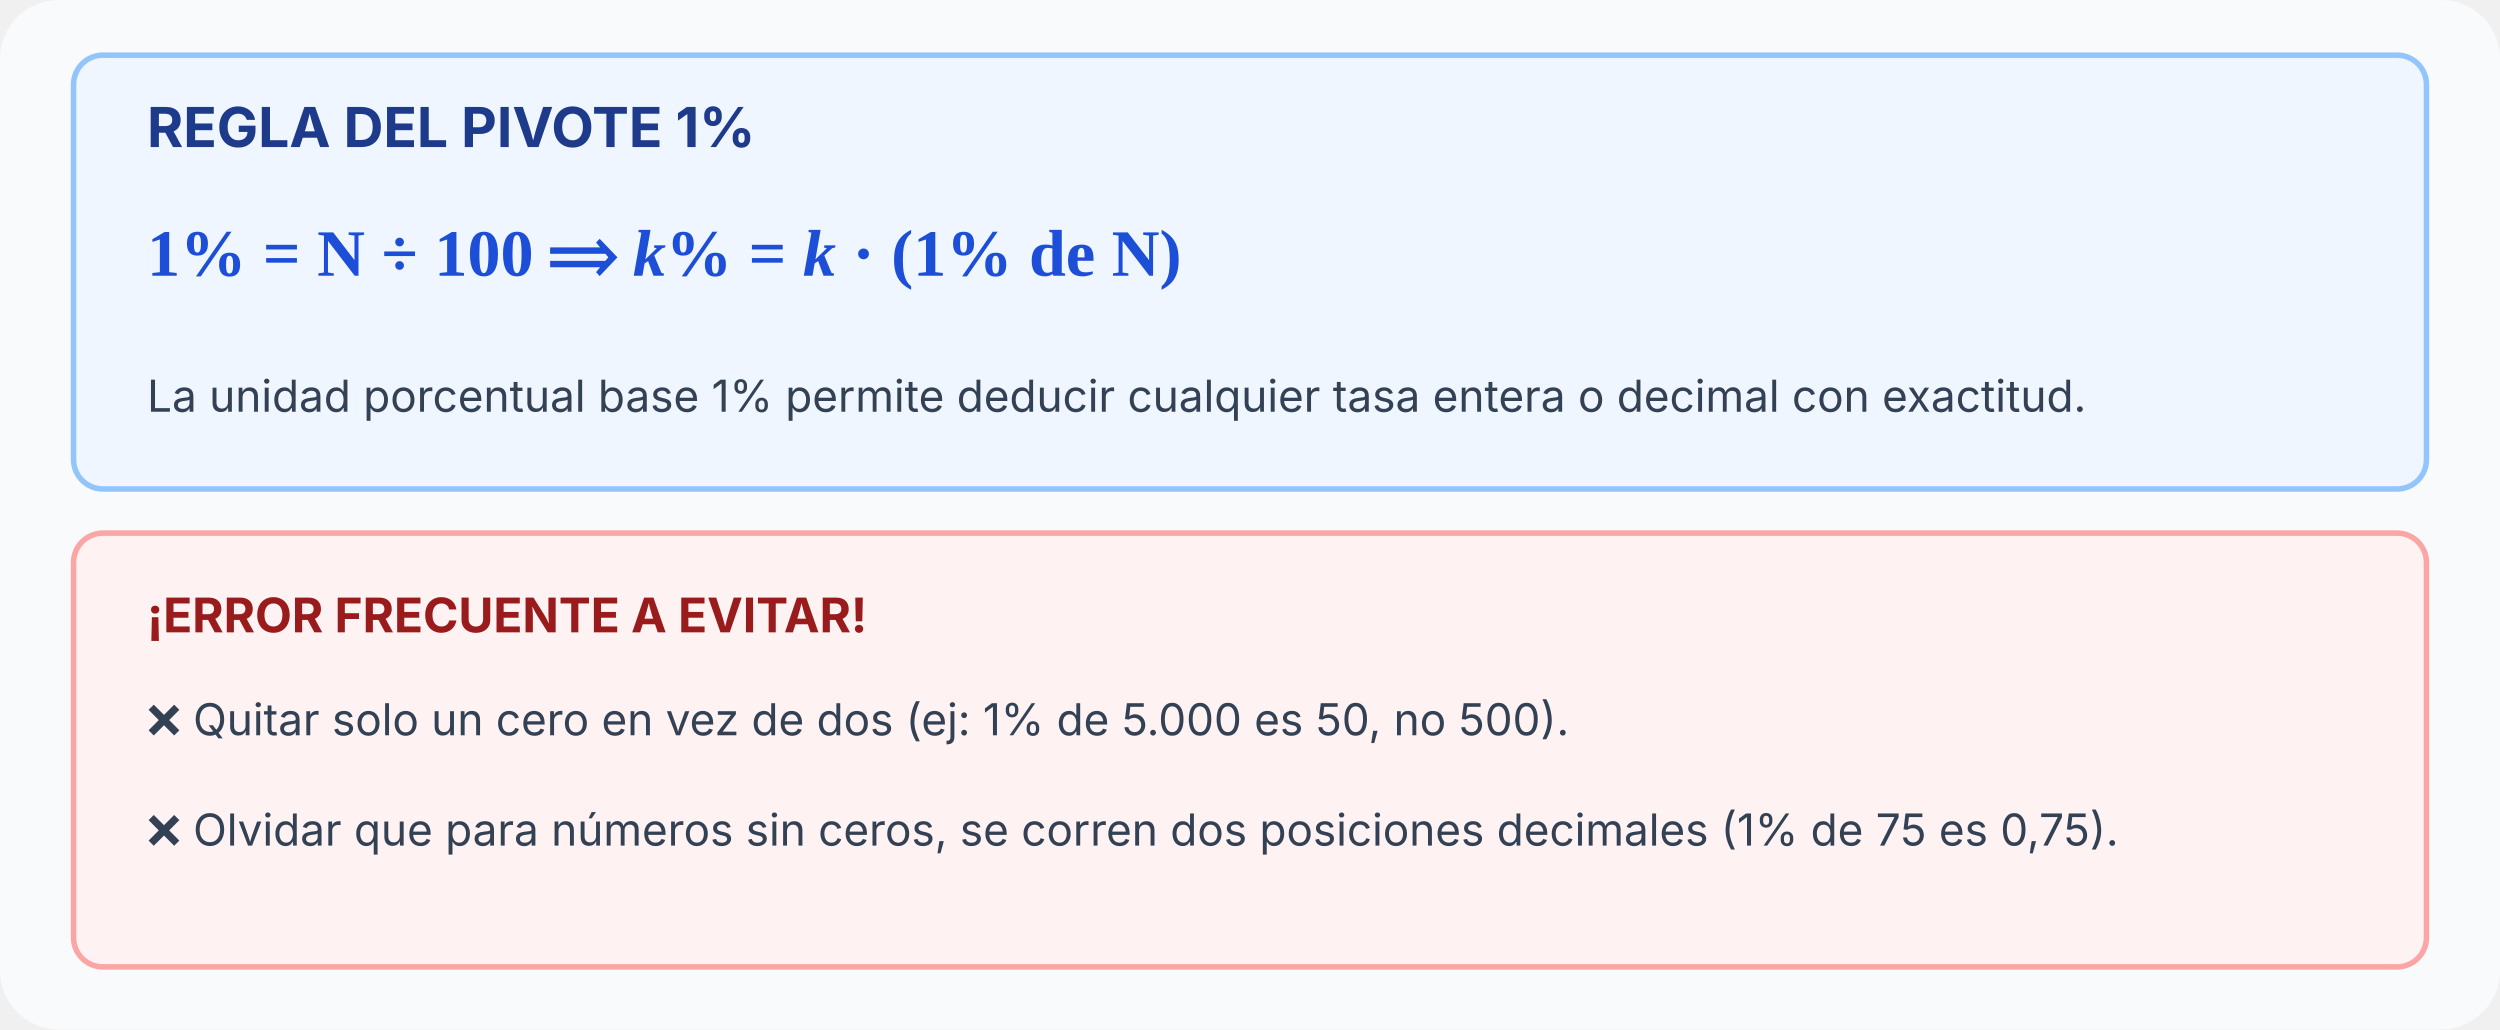
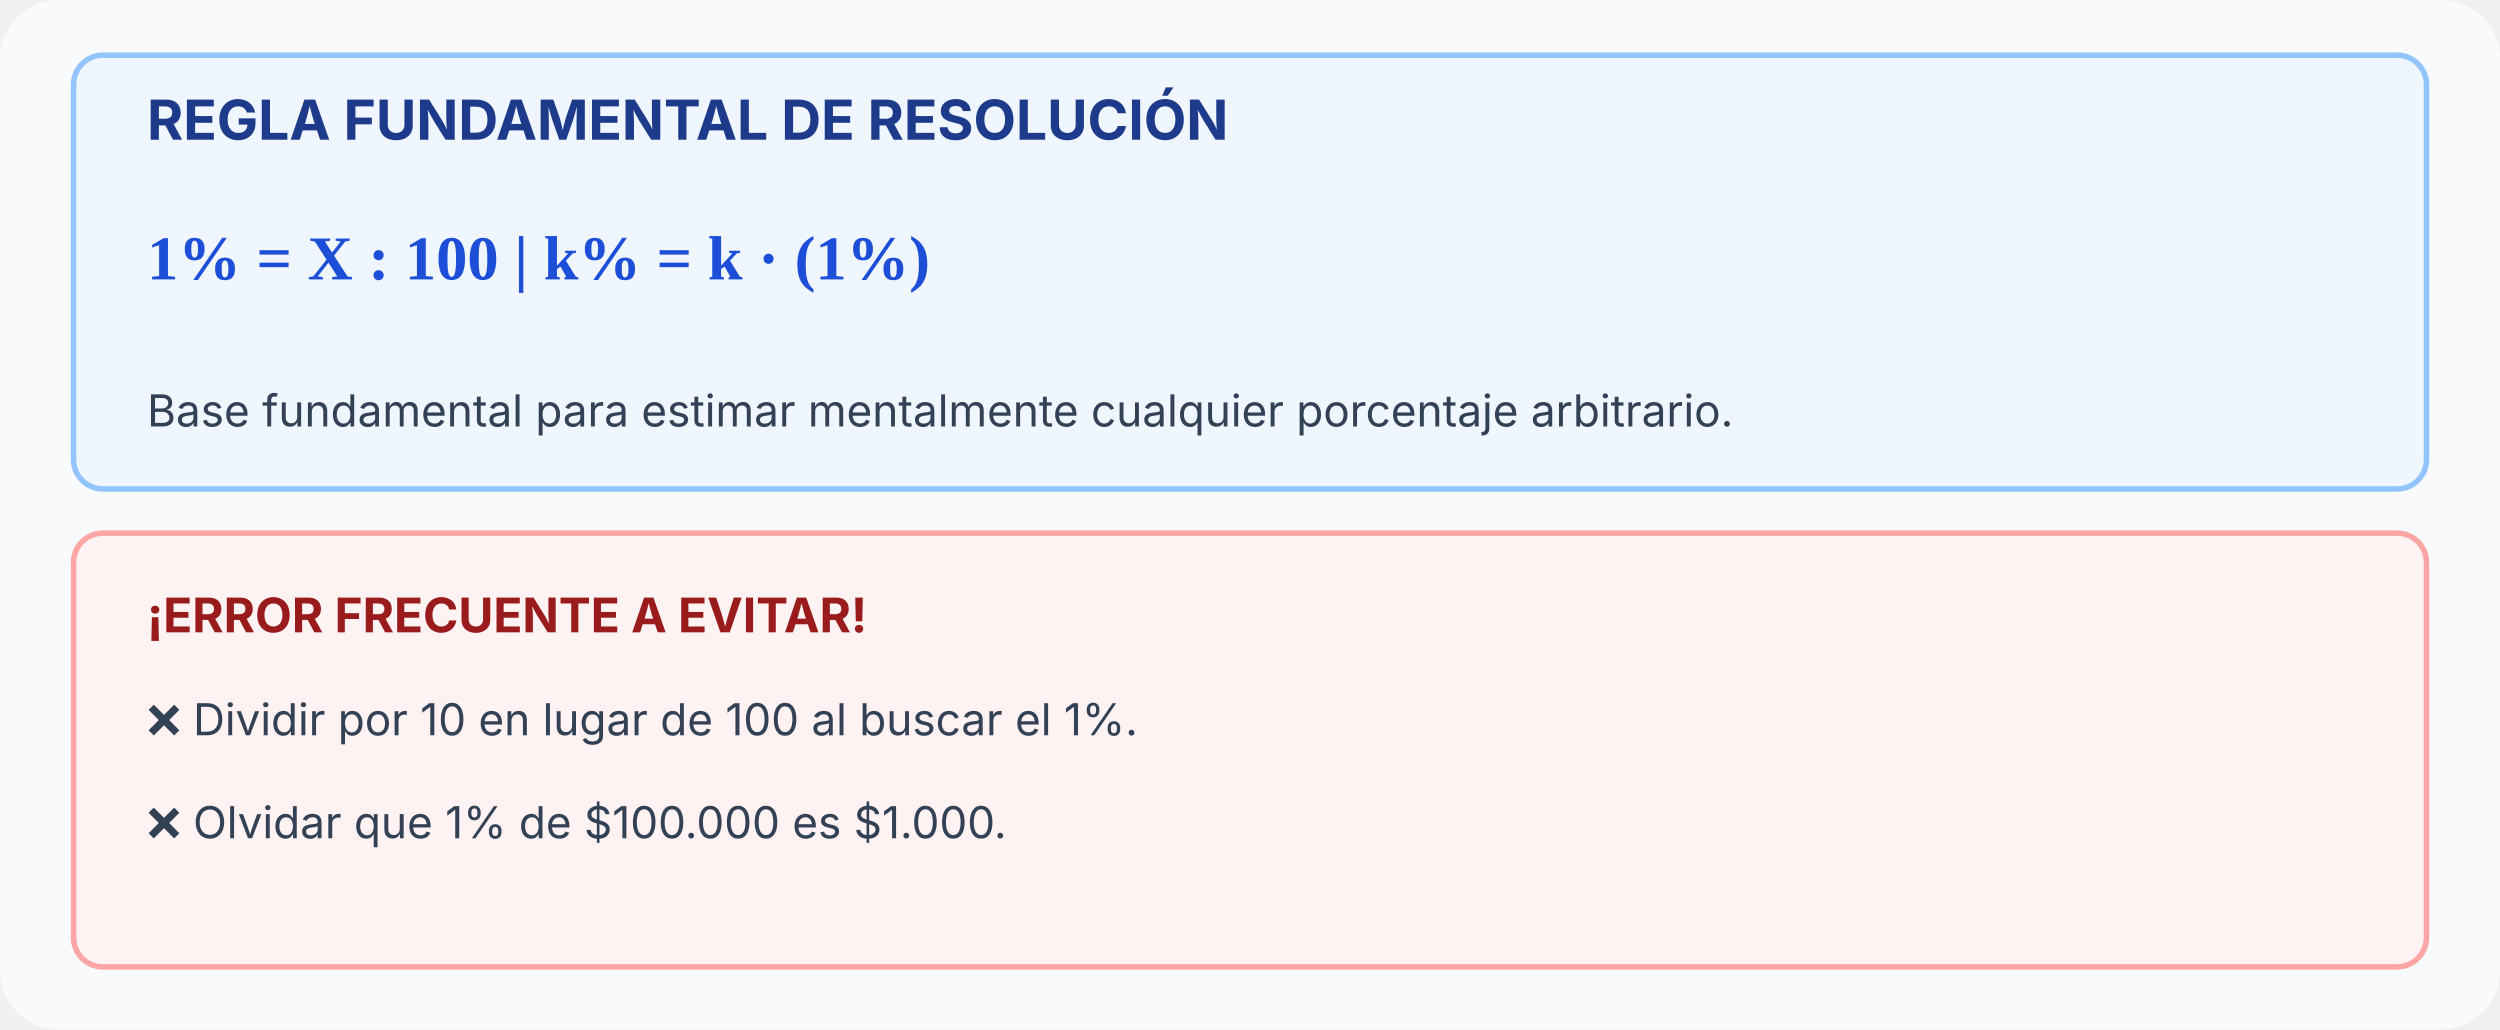
<svg xmlns="http://www.w3.org/2000/svg" viewBox="0 0 680 280" width="100%" height="100%">
  <defs>
    <style>
      .bg { fill: #f8fafc; }
+       .card { fill: #ffffff; stroke: #cbd5e1; stroke-width: 1.5; rx: 12; }
+       .header-box { fill: #eff6ff; stroke: #3b82f6; stroke-width: 1.5; rx: 8; }
+       .title { font-family: system-ui, -apple-system, sans-serif; font-size: 15px; font-weight: 700; fill: #1e3a8a; }
+       .text-main { font-family: system-ui, -apple-system, sans-serif; font-size: 13px; fill: #334155; }
+       .text-muted { font-family: system-ui, -apple-system, sans-serif; font-size: 12px; fill: #64748b; }
+       .formula { font-family: "Cambria Math", "Times New Roman", serif; font-size: 17px; font-weight: bold; fill: #1d4ed8; }
+       .badge-blue { fill: #dbeafe; stroke: #93c5fd; stroke-width: 1; rx: 8; }
+       .badge-green { fill: #dcfce7; stroke: #86efac; stroke-width: 1; rx: 6; }
+       .badge-amber { fill: #fef3c7; stroke: #fde68a; stroke-width: 1; rx: 6; }
+       .badge-purple { fill: #f3e8ff; stroke: #d8b4fe; stroke-width: 1; rx: 6; }
+       .badge-rose { fill: #ffe4e6; stroke: #fca5a5; stroke-width: 1; rx: 6; }
+       .text-green { font-family: system-ui, -apple-system, sans-serif; font-size: 13px; font-weight: 600; fill: #166534; }
+       .text-amber { font-family: system-ui, -apple-system, sans-serif; font-size: 13px; font-weight: 600; fill: #92400e; }
+       .text-purple { font-family: system-ui, -apple-system, sans-serif; font-size: 13px; font-weight: 600; fill: #6b21a8; }
+       .text-rose { font-family: system-ui, -apple-system, sans-serif; font-size: 13px; font-weight: 600; fill: #9f1239; }
+       .math-bold { font-family: "Cambria Math", "Times New Roman", serif; font-size: 14px; font-weight: bold; fill: #0f172a; }
+       .frac-line { stroke: #1d4ed8; stroke-width: 1.8; }
+       .frac-line-dark { stroke: #0f172a; stroke-width: 1.6; }
      .rule-box { fill: #eff6ff; stroke: #93c5fd; stroke-width: 1.5; rx: 8; }
      .err-box { fill: #fef2f2; stroke: #fca5a5; stroke-width: 1.5; rx: 8; }
-       .title { font-family: system-ui, -apple-system, sans-serif; font-size: 15px; font-weight: 700; fill: #1e3a8a; }
-       .formula { font-family: "Cambria Math", "Times New Roman", serif; font-size: 18px; font-weight: bold; fill: #1d4ed8; }
      .err-text { font-family: system-ui, -apple-system, sans-serif; font-size: 13px; font-weight: bold; fill: #991b1b; }
      .desc { font-family: system-ui, -apple-system, sans-serif; font-size: 12px; fill: #334155; }
+       .res { font-family: "Cambria Math", "Times New Roman", serif; font-size: 13px; font-weight: bold; fill: #15803d; }
    </style>
  </defs>
  <rect width="680" height="280" class="bg" rx="16" />
  <rect x="20" y="15" width="640" height="118" class="rule-box" />
-   <text x="40" y="40" class="title">REGLA DEL PIVOTE 1%</text>
-   <text x="40" y="75" class="formula">1% = N ÷ 100   ⟹   <tspan font-style="italic">k</tspan>% = <tspan font-style="italic">k</tspan> · (1% de N)</text>
-   <text x="40" y="112" class="desc">La unidad porcentual base 1% permite deducir cualquier tasa entera o decimal con exactitud.</text>
+   <text x="40" y="38" class="title">REGLA FUNDAMENTAL DE RESOLUCIÓN</text>
+   <g transform="translate(40, 50)">
+     <text x="0" y="26" class="formula">1% = X : 100   |   k% = k · (1%)</text>
+   </g>
+   <text x="40" y="116" class="desc">Base fundamental para estimar mentalmente cualquier porcentaje arbitrario.</text>
  <rect x="20" y="145" width="640" height="118" class="err-box" />
  <text x="40" y="172" class="err-text">¡ERROR FRECUENTE A EVITAR!</text>
-   <text x="40" y="200" class="desc">❌ Quitar solo un cero en vez de dos (ej: 1% de 5.000 es 50, no 500).</text>
-   <text x="40" y="230" class="desc">❌ Olvidar que para números sin ceros, se corren dos posiciones decimales (1% de 75 es 0,75).</text>
+   <text x="40" y="200" class="desc">❌ Dividir por 10 en lugar de 100 al buscar el 1%.</text>
+   <text x="40" y="228" class="desc">❌ Olvidar que 1% de $100.000 es $1.000.</text>
</svg>
